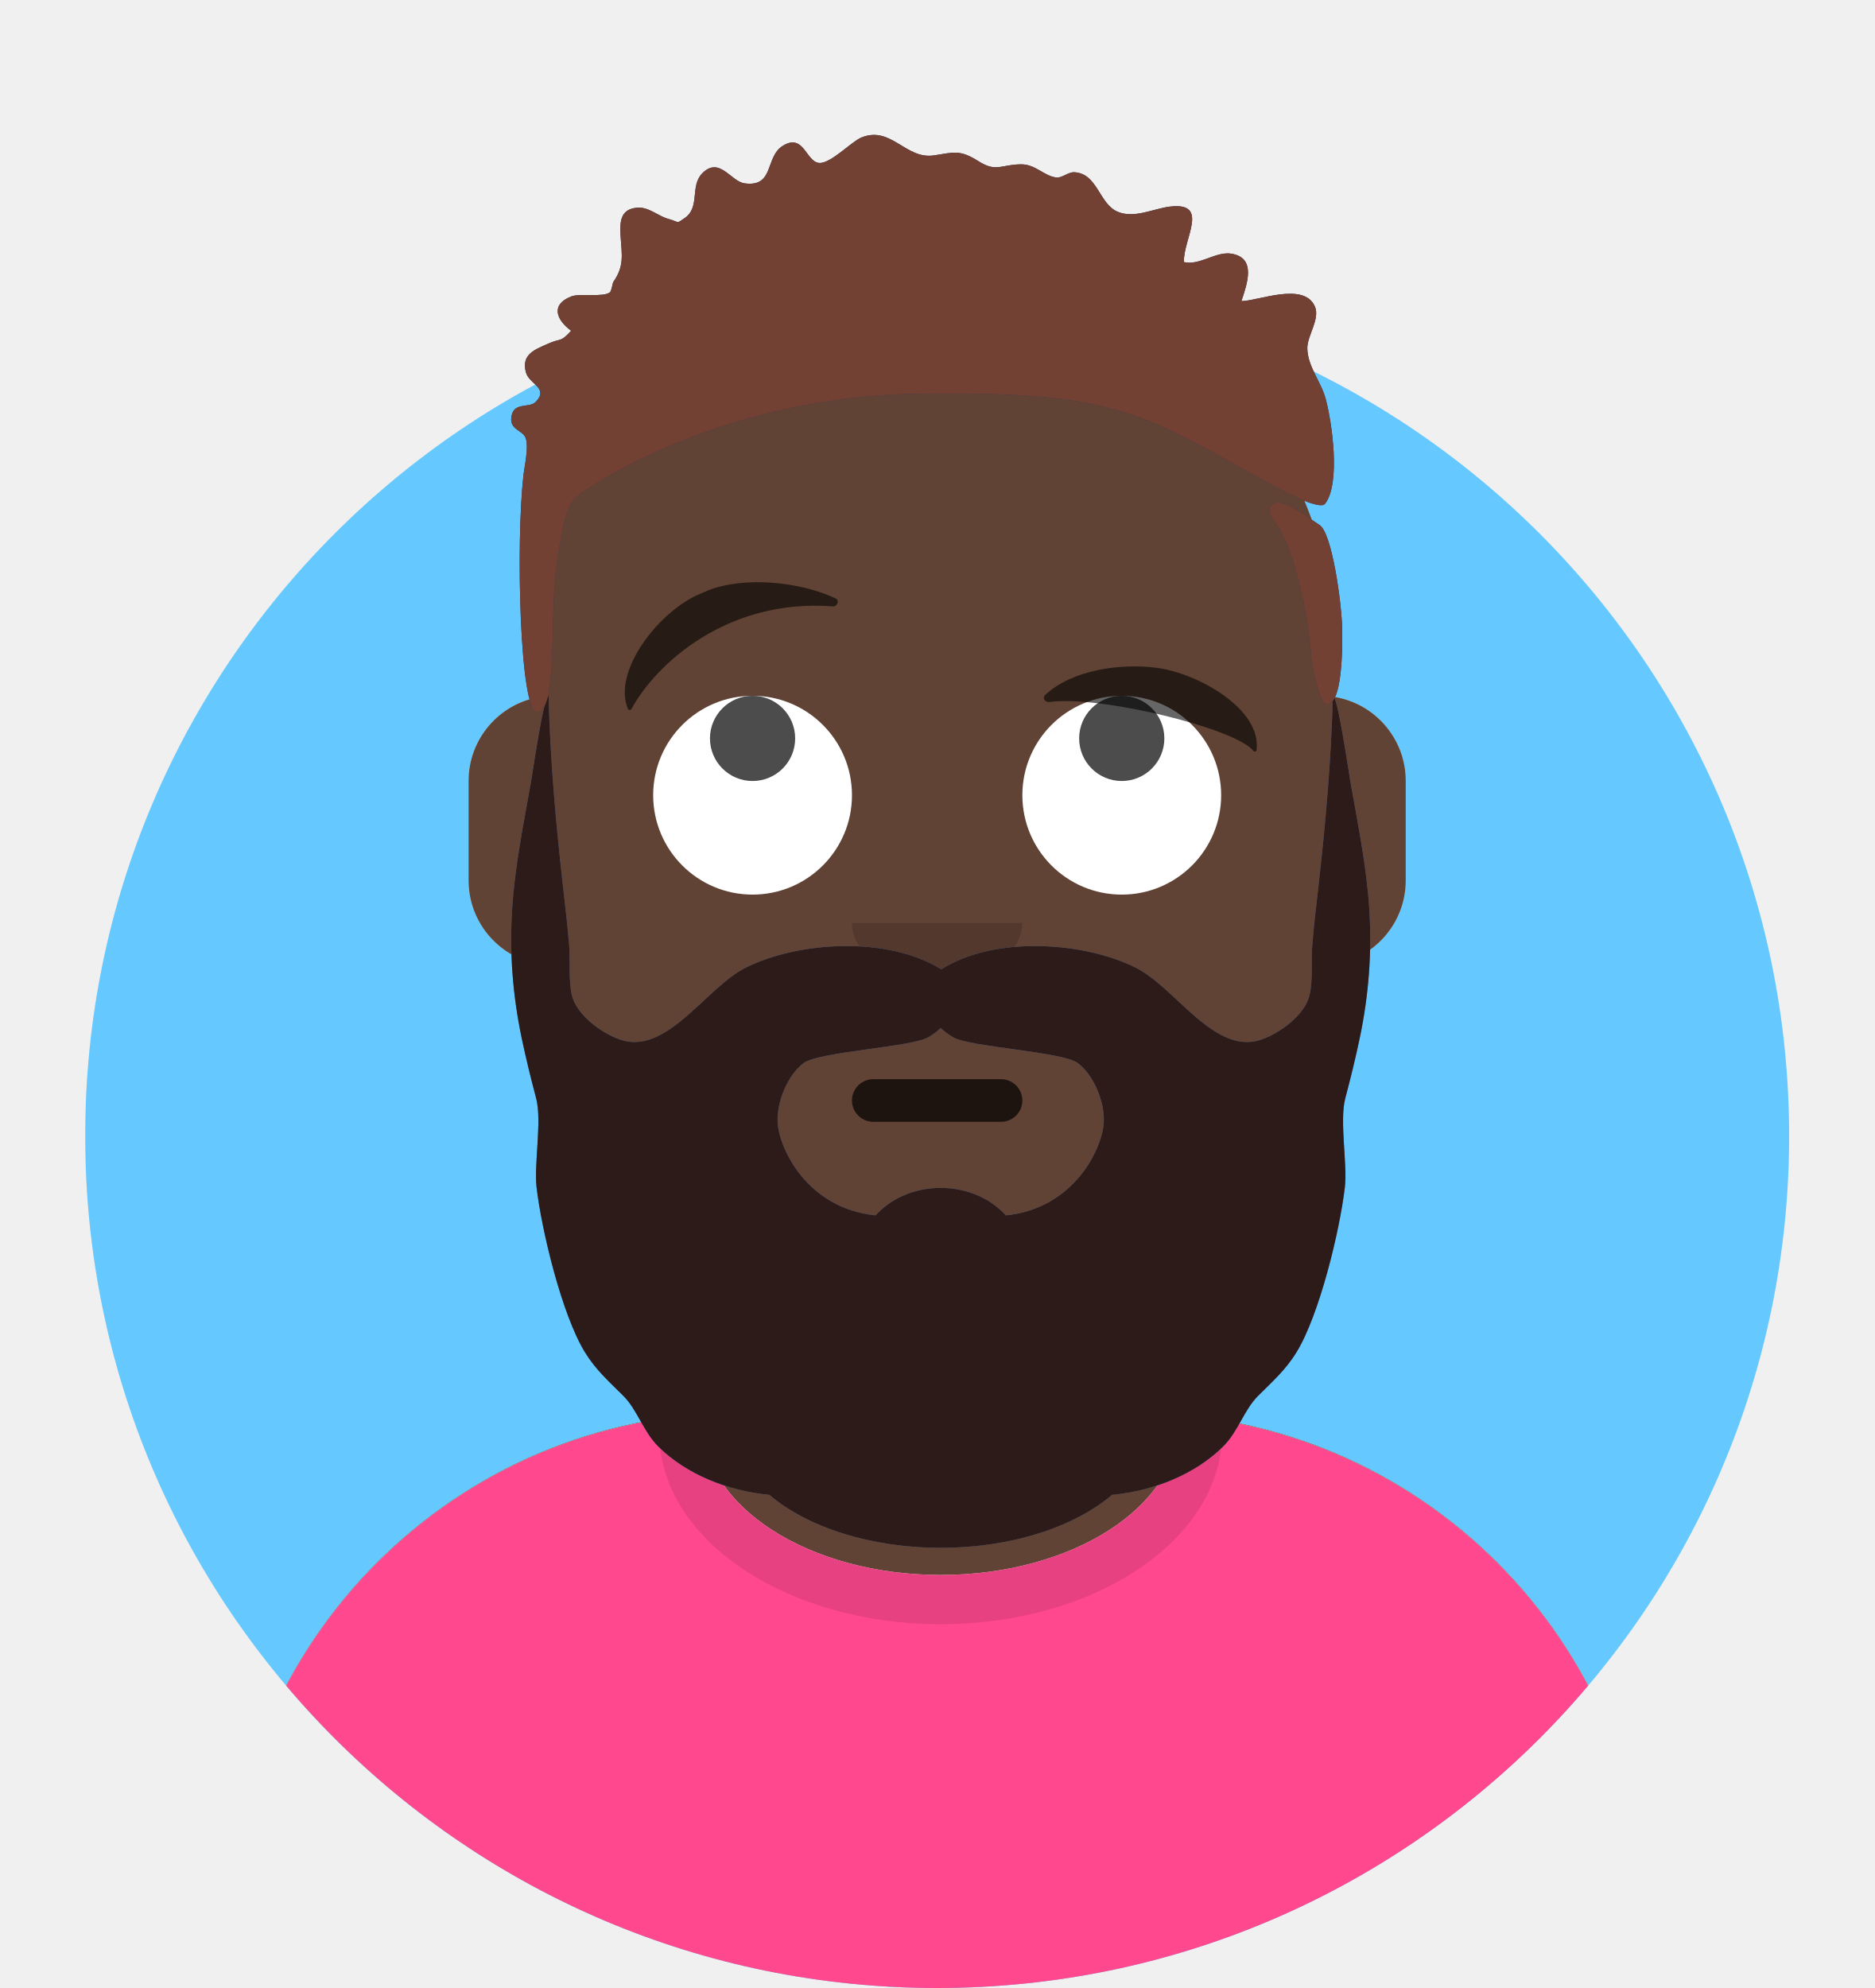
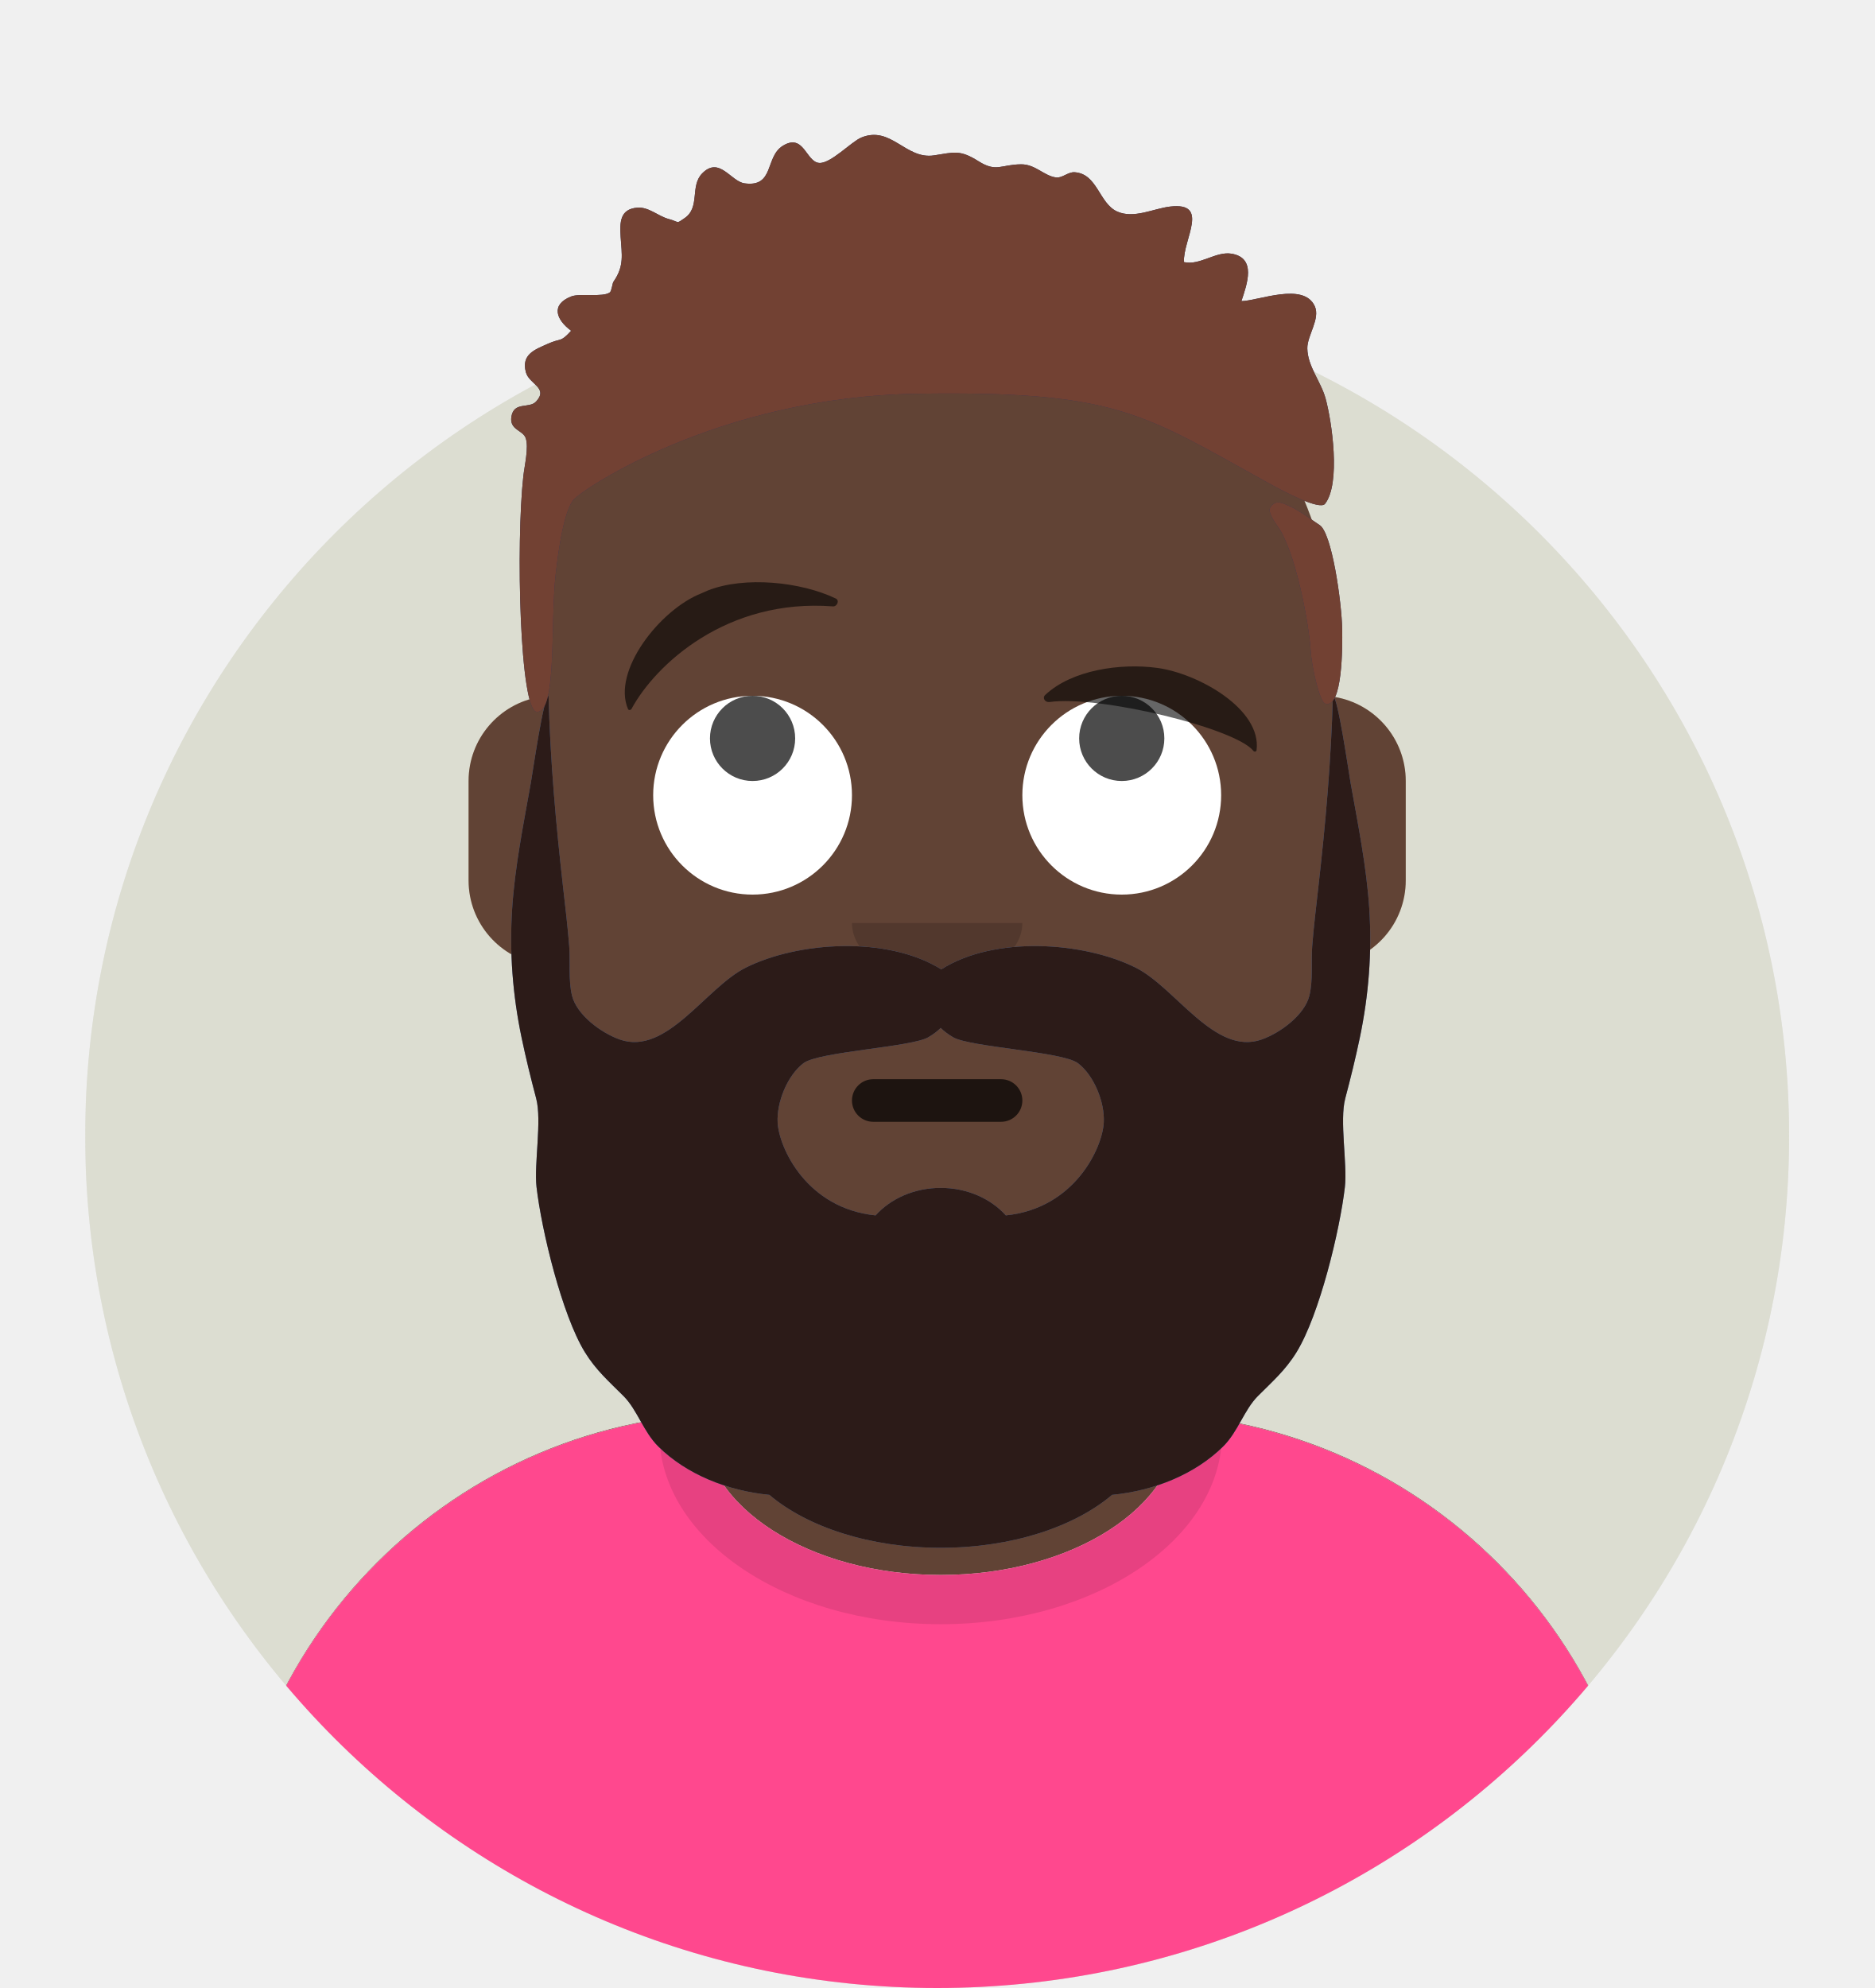
<svg xmlns="http://www.w3.org/2000/svg" xmlns:xlink="http://www.w3.org/1999/xlink" width="264px" height="280px" viewBox="0 0 264 280" version="1.1">
  <defs>
    <circle id="path-1" cx="120" cy="120" r="120" />
    <path d="M12,160 C12,226.274 65.726,280 132,280 C198.274,280 252,226.274 252,160 L264,160 L264,-1.42108547e-14 L-3.19744231e-14,-1.42108547e-14 L-3.19744231e-14,160 L12,160 Z" id="path-3" />
    <path d="M124,144.611 L124,163 L128,163 L128,163 C167.765,163 200,195.235 200,235 L200,244 L0,244 L0,235 C-4.86974701e-15,195.235 32.235,163 72,163 L72,163 L76,163 L76,144.611 C58.763,136.422 46.372,119.687 44.305,99.881 C38.48,99.058 34,94.052 34,88 L34,74 C34,68.054 38.325,63.118 44,62.166 L44,56 L44,56 C44,25.072 69.072,5.68137151e-15 100,0 L100,0 L100,0 C130.928,-5.68137151e-15 156,25.072 156,56 L156,62.166 C161.675,63.118 166,68.054 166,74 L166,88 C166,94.052 161.52,99.058 155.695,99.881 C153.628,119.687 141.237,136.422 124,144.611 Z" id="path-5" />
  </defs>
  <g id="Avataaar" stroke="none" stroke-width="1" fill="none" fill-rule="evenodd">
    <g transform="translate(-825, -1100)" id="Avataaar/Circle">
      <g transform="translate(825, 1100)">
        <g id="Circle" stroke-width="1" fill-rule="evenodd" transform="translate(12, 40)">
          <mask id="mask-2" fill="white">
            <use xlink:href="#path-1" />
          </mask>
          <use id="Circle-Background" fill="#E6E6E6" xlink:href="#path-1" />
-           <g id="Color/Palette/Blue-01" mask="url(#mask-2)" fill="#65C9FF">
+           <g id="Color/Palette/Blue-01" mask="url(#mask-2)" fill="#dcddd1">
            <rect id="🖍Color" x="0" y="0" width="240" height="240" />
          </g>
        </g>
        <mask id="mask-4" fill="white">
          <use xlink:href="#path-3" />
        </mask>
        <g id="Mask" />
        <g id="Avataaar" stroke-width="1" fill-rule="evenodd" mask="url(#mask-4)">
          <g id="Body" transform="translate(32, 36)">
            <mask id="mask-6" fill="white">
              <use xlink:href="#path-5" />
            </mask>
            <use fill="#D0C6AC" xlink:href="#path-5" />
            <g id="Skin/👶🏽-03-Brown" mask="url(#mask-6)" fill="#614335">
              <g transform="translate(-32, 0)" id="Color">
                <rect x="0" y="0" width="264" height="244" />
              </g>
            </g>
            <path d="M156,79 L156,102 C156,132.928 130.928,158 100,158 C69.072,158 44,132.928 44,102 L44,79 L44,94 C44,124.928 69.072,150 100,150 C130.928,150 156,124.928 156,94 L156,79 Z" id="Neck-Shadow" fill-opacity="0.1" fill="#000000" mask="url(#mask-6)" />
          </g>
          <g id="Clothing/Shirt-Crew-Neck" transform="translate(0, 170)">
            <defs>
              <path d="M165.96,29.295 C202.936,32.325 232,63.294 232,101.052 L232,110 L32,110 L32,101.052 C32,62.953 61.592,31.765 99.045,29.22 C99.015,29.593 99,29.969 99,30.348 C99,42.211 113.998,51.828 132.5,51.828 C151.002,51.828 166,42.211 166,30.348 C166,29.995 165.987,29.644 165.96,29.295 Z" id="react-path-2073" />
            </defs>
            <mask id="react-mask-2074" fill="white">
              <use xlink:href="#react-path-2073" />
            </mask>
            <use id="Clothes" fill="#E6E6E6" fill-rule="evenodd" xlink:href="#react-path-2073" />
            <g id="Color/Palette/Gray-01" mask="url(#react-mask-2074)" fill-rule="evenodd" fill="#FF488E">
              <rect id="🖍Color" x="0" y="0" width="264" height="110" />
            </g>
            <g id="Shadowy" opacity="0.6" stroke-width="1" fill-rule="evenodd" mask="url(#react-mask-2074)" fill-opacity="0.16" fill="#000000">
              <g transform="translate(92, 4)" id="Hola-👋🏼">
                <ellipse cx="40.5" cy="27.848" rx="39.635" ry="26.914" />
              </g>
            </g>
          </g>
          <g id="Face" transform="translate(76, 82)" fill="#000000">
            <g id="Mouth/Serious" transform="translate(2, 52)" fill="#000000" fill-opacity="0.7">
              <rect id="Why-so-serious?" x="42" y="18" width="24" height="6" rx="3" />
            </g>
            <g id="Nose/Default" transform="translate(28, 40)" fill-opacity="0.16">
              <path d="M16,8 C16,12.418 21.373,16 28,16 L28,16 C34.627,16 40,12.418 40,8" id="Nose" />
            </g>
            <g id="Eyes/Eye-Roll-🙄" transform="translate(0, 8)">
              <circle id="Eyeball" fill="#FFFFFF" cx="30" cy="22" r="14" />
              <circle id="The-white-stuff" fill="#FFFFFF" cx="82" cy="22" r="14" />
              <circle id="Eye" fill-opacity="0.7" fill="#000000" cx="30" cy="14" r="6" />
              <circle id="Eye" fill-opacity="0.7" fill="#000000" cx="82" cy="14" r="6" />
            </g>
            <g id="Eyebrow/Natural/Up-Down-Natural" fill-opacity="0.6">
              <path d="M22.766,1.578 L23.677,1.176 C28.919,-0.905 36.865,-0.033 41.723,2.299 C42.29,2.571 41.902,3.452 41.321,3.407 C26.402,2.256 16.358,11.553 12.946,17.847 C12.845,18.034 12.539,18.055 12.464,17.881 C10.156,12.562 16.913,3.896 22.766,1.578 Z" id="Eye-Browse-Reddit" />
              <path d="M86.535,12.025 C92.342,12.293 101.73,16.512 101.488,22.368 C101.48,22.56 101.199,22.644 101.061,22.497 C98.306,19.537 78.746,16.547 71.856,18.132 C71.226,18.277 70.747,17.655 71.146,17.206 C74.568,13.357 81.333,11.779 86.535,12.025 Z" id="Eyebrow" transform="translate(86.24651, 17.28591) rotate(5) translate(-86.24651, -17.28591) " />
            </g>
          </g>
          <g id="Top" stroke-width="1" fill-rule="evenodd">
            <defs>
              <rect id="react-path-2043" x="0" y="0" width="264" height="280" />
              <path d="M65.18,77.737 C67.363,76.105 80.407,75.479 82.758,74.089 C83.492,73.655 84.061,73.216 84.5,72.78 C84.939,73.216 85.509,73.655 86.242,74.089 C88.593,75.479 101.637,76.105 103.82,77.737 C106.03,79.391 107.644,83.185 107.467,86.151 C107.255,89.71 103.361,98.203 93.672,99.181 C91.558,96.828 88.237,95.31 84.5,95.31 C80.763,95.31 77.442,96.828 75.328,99.181 C65.639,98.203 61.745,89.71 61.533,86.151 C61.357,83.185 62.97,79.391 65.18,77.737 M103.142,94.906 C103.143,94.906 103.145,94.905 103.146,94.905 C103.144,94.905 103.143,94.906 103.142,94.906 M65.845,94.901 C65.849,94.903 65.857,94.906 65.862,94.908 C65.857,94.906 65.851,94.903 65.845,94.901 M144.863,55.985 C144.474,50.03 143.278,44.152 142.234,38.286 C141.953,36.707 140.424,26 139.735,26 C139.502,35.109 138.702,44.08 137.67,53.139 C137.361,55.848 137.038,58.556 136.825,61.274 C136.654,63.47 136.96,66.122 136.428,68.246 C135.749,70.952 132.348,73.478 129.703,74.411 C123.103,76.737 117.598,67.108 111.961,64.291 C104.643,60.635 92.064,59.764 84.582,64.53 C76.936,59.764 64.357,60.635 57.039,64.291 C51.402,67.108 45.897,76.737 39.297,74.411 C36.652,73.478 33.25,70.952 32.572,68.246 C32.04,66.122 32.346,63.47 32.175,61.274 C31.962,58.556 31.639,55.848 31.33,53.139 C30.298,44.08 29.497,35.109 29.265,26 C28.576,26 27.047,36.707 26.766,38.286 C25.722,44.152 24.526,50.03 24.138,55.985 C23.739,62.105 24.215,68.167 25.47,74.163 C26.069,77.028 26.769,79.876 27.519,82.704 C28.353,85.847 27.199,91.966 27.572,95.192 C28.279,101.296 31.154,113.2 34.383,118.451 C35.944,120.989 37.773,122.574 39.816,124.619 C41.783,126.588 42.604,129.64 44.726,131.737 C48.682,135.645 54.446,137.971 60.366,138.543 C65.677,143.05 74.506,146 84.5,146 C94.495,146 103.323,143.05 108.635,138.543 C114.554,137.971 120.318,135.645 124.274,131.737 C126.396,129.64 127.217,126.588 129.184,124.619 C131.226,122.574 133.056,120.989 134.617,118.451 C137.846,113.2 140.721,101.296 141.428,95.192 C141.801,91.966 140.647,85.847 141.481,82.704 C142.232,79.876 142.931,77.028 143.531,74.163 C144.785,68.167 145.261,62.105 144.863,55.985 Z" id="react-path-2044" />
              <path d="M185.832,73.929 C187.589,74.917 188.98,84.828 189.048,88.618 C189.09,90.956 189.127,99.874 186.654,99.103 C185.901,98.868 184.752,94.147 184.588,91.384 C184.425,88.621 182.855,79.22 180.447,74.895 C179.896,73.906 178.321,72.171 179.002,71.335 C179.846,70.298 180.666,70.9 181.697,71.315 C182.812,71.764 185.634,73.818 185.832,73.929 Z M186.637,70.957 C185.891,71.919 180.796,69.218 178.671,68.044 C160.826,58.184 157.362,55.049 129.246,55.458 C101.13,55.867 81.867,69.04 80.784,70.387 C80.03,71.325 79.068,73.828 78.276,80.801 C77.485,87.773 78.495,100.278 75.63,100.263 C73.192,100.25 72.661,76.477 73.714,67.046 C73.875,65.598 74.498,63.008 74.047,61.706 C73.653,60.568 71.725,60.571 72.033,58.675 C72.383,56.517 74.558,57.589 75.506,56.557 C77.301,54.603 74.532,54.14 74.073,52.431 C73.391,49.889 75.363,49.234 77.14,48.431 C79.106,47.544 78.85,48.323 80.446,46.585 C78.315,45.022 77.544,42.894 80.462,41.752 C81.702,41.267 84.927,41.909 85.898,41.18 C86.151,40.99 86.251,39.901 86.407,39.678 C87.958,37.459 87.576,35.853 87.418,33.362 C87.289,31.324 87.306,29.453 89.747,29.25 C91.375,29.114 92.699,30.444 94.158,30.836 C95.777,31.271 95.169,31.588 96.437,30.715 C98.663,29.182 97.148,26.194 98.913,24.412 C101.336,21.966 102.924,25.551 104.869,25.822 C109.091,26.41 107.736,22.122 110.236,20.55 C113.224,18.674 113.513,22.801 115.379,22.948 C116.996,23.075 119.908,19.955 121.317,19.373 C125.5,17.647 127.572,22.504 131.554,21.884 C134.443,21.435 135.223,21.068 137.831,22.712 C140.362,24.307 140.963,23.166 143.829,23.144 C145.854,23.128 147.094,24.82 148.788,24.997 C149.632,25.085 150.441,24.205 151.348,24.26 C154.585,24.457 154.79,28.643 157.362,29.796 C159.712,30.849 162.474,29.369 164.807,29.095 C170.497,28.428 166.6,33.743 166.761,36.915 C168.994,37.436 171.262,35.351 173.485,35.735 C176.987,36.339 175.665,39.968 174.853,42.414 C177.28,42.371 183.613,39.678 185.185,43.122 C185.995,44.898 184.107,47.269 184.138,49.074 C184.181,51.616 186.049,53.719 186.709,56.124 C187.601,59.371 188.872,68.074 186.637,70.957 Z" id="react-path-2045" />
            </defs>
            <mask id="react-mask-2042" fill="white">
              <use xlink:href="#react-path-2043" />
            </mask>
            <g id="Mask" />
            <g id="Top/Short-Hair/Dreads-01" mask="url(#react-mask-2042)">
              <g transform="translate(-1, 0)">
                <g id="Facial-Hair/Beard-Magestic" transform="translate(49, 72)">
                  <defs>
                    <path d="M65.18,77.737 C67.363,76.105 80.407,75.479 82.758,74.089 C83.492,73.655 84.061,73.216 84.5,72.78 C84.939,73.216 85.509,73.655 86.242,74.089 C88.593,75.479 101.637,76.105 103.82,77.737 C106.03,79.391 107.644,83.185 107.467,86.151 C107.255,89.71 103.361,98.203 93.672,99.181 C91.558,96.828 88.237,95.31 84.5,95.31 C80.763,95.31 77.442,96.828 75.328,99.181 C65.639,98.203 61.745,89.71 61.533,86.151 C61.357,83.185 62.97,79.391 65.18,77.737 M103.142,94.906 C103.143,94.906 103.145,94.905 103.146,94.905 C103.144,94.905 103.143,94.906 103.142,94.906 M65.845,94.901 C65.849,94.903 65.857,94.906 65.862,94.908 C65.857,94.906 65.851,94.903 65.845,94.901 M144.863,55.985 C144.474,50.03 143.278,44.152 142.234,38.286 C141.953,36.707 140.424,26 139.735,26 C139.502,35.109 138.702,44.08 137.67,53.139 C137.361,55.848 137.038,58.556 136.825,61.274 C136.654,63.47 136.96,66.122 136.428,68.246 C135.749,70.952 132.348,73.478 129.703,74.411 C123.103,76.737 117.598,67.108 111.961,64.291 C104.643,60.635 92.064,59.764 84.582,64.53 C76.936,59.764 64.357,60.635 57.039,64.291 C51.402,67.108 45.897,76.737 39.297,74.411 C36.652,73.478 33.25,70.952 32.572,68.246 C32.04,66.122 32.346,63.47 32.175,61.274 C31.962,58.556 31.639,55.848 31.33,53.139 C30.298,44.08 29.497,35.109 29.265,26 C28.576,26 27.047,36.707 26.766,38.286 C25.722,44.152 24.526,50.03 24.138,55.985 C23.739,62.105 24.215,68.167 25.47,74.163 C26.069,77.028 26.769,79.876 27.519,82.704 C28.353,85.847 27.199,91.966 27.572,95.192 C28.279,101.296 31.154,113.2 34.383,118.451 C35.944,120.989 37.773,122.574 39.816,124.619 C41.783,126.588 42.604,129.64 44.726,131.737 C48.682,135.645 54.446,137.971 60.366,138.543 C65.677,143.05 74.506,146 84.5,146 C94.495,146 103.323,143.05 108.635,138.543 C114.554,137.971 120.318,135.645 124.274,131.737 C126.396,129.64 127.217,126.588 129.184,124.619 C131.226,122.574 133.056,120.989 134.617,118.451 C137.846,113.2 140.721,101.296 141.428,95.192 C141.801,91.966 140.647,85.847 141.481,82.704 C142.232,79.876 142.931,77.028 143.531,74.163 C144.785,68.167 145.261,62.105 144.863,55.985 Z" id="react-path-2047" />
                  </defs>
                  <mask id="react-mask-2046" fill="white">
                    <use xlink:href="#react-path-2047" />
                  </mask>
                  <use id="Glorious-Beard" fill="#5E7AA9" fill-rule="evenodd" xlink:href="#react-path-2047" />
                  <g id="Color/Hair/Brown" mask="url(#react-mask-2046)" fill="#2C1B18">
                    <g transform="translate(-32, 0)" id="Color">
                      <rect x="0" y="0" width="264" height="244" />
                    </g>
                  </g>
                </g>
                <g id="Hair" stroke-width="1" fill-rule="evenodd" transform="translate(1, 0)">
                  <mask id="react-mask-2041" fill="white">
                    <use xlink:href="#react-path-2045" />
                  </mask>
                  <use id="Dreads-With-Cut" fill="#2E3257" xlink:href="#react-path-2045" />
                  <g id="Skin/👶🏽-03-Brown" mask="url(#react-mask-2041)" fill="#724133">
                    <g transform="translate(0, 0) " id="Color">
                      <rect x="0" y="0" width="264" height="280" />
                    </g>
                  </g>
                </g>
              </g>
            </g>
          </g>
        </g>
      </g>
    </g>
  </g>
</svg>
